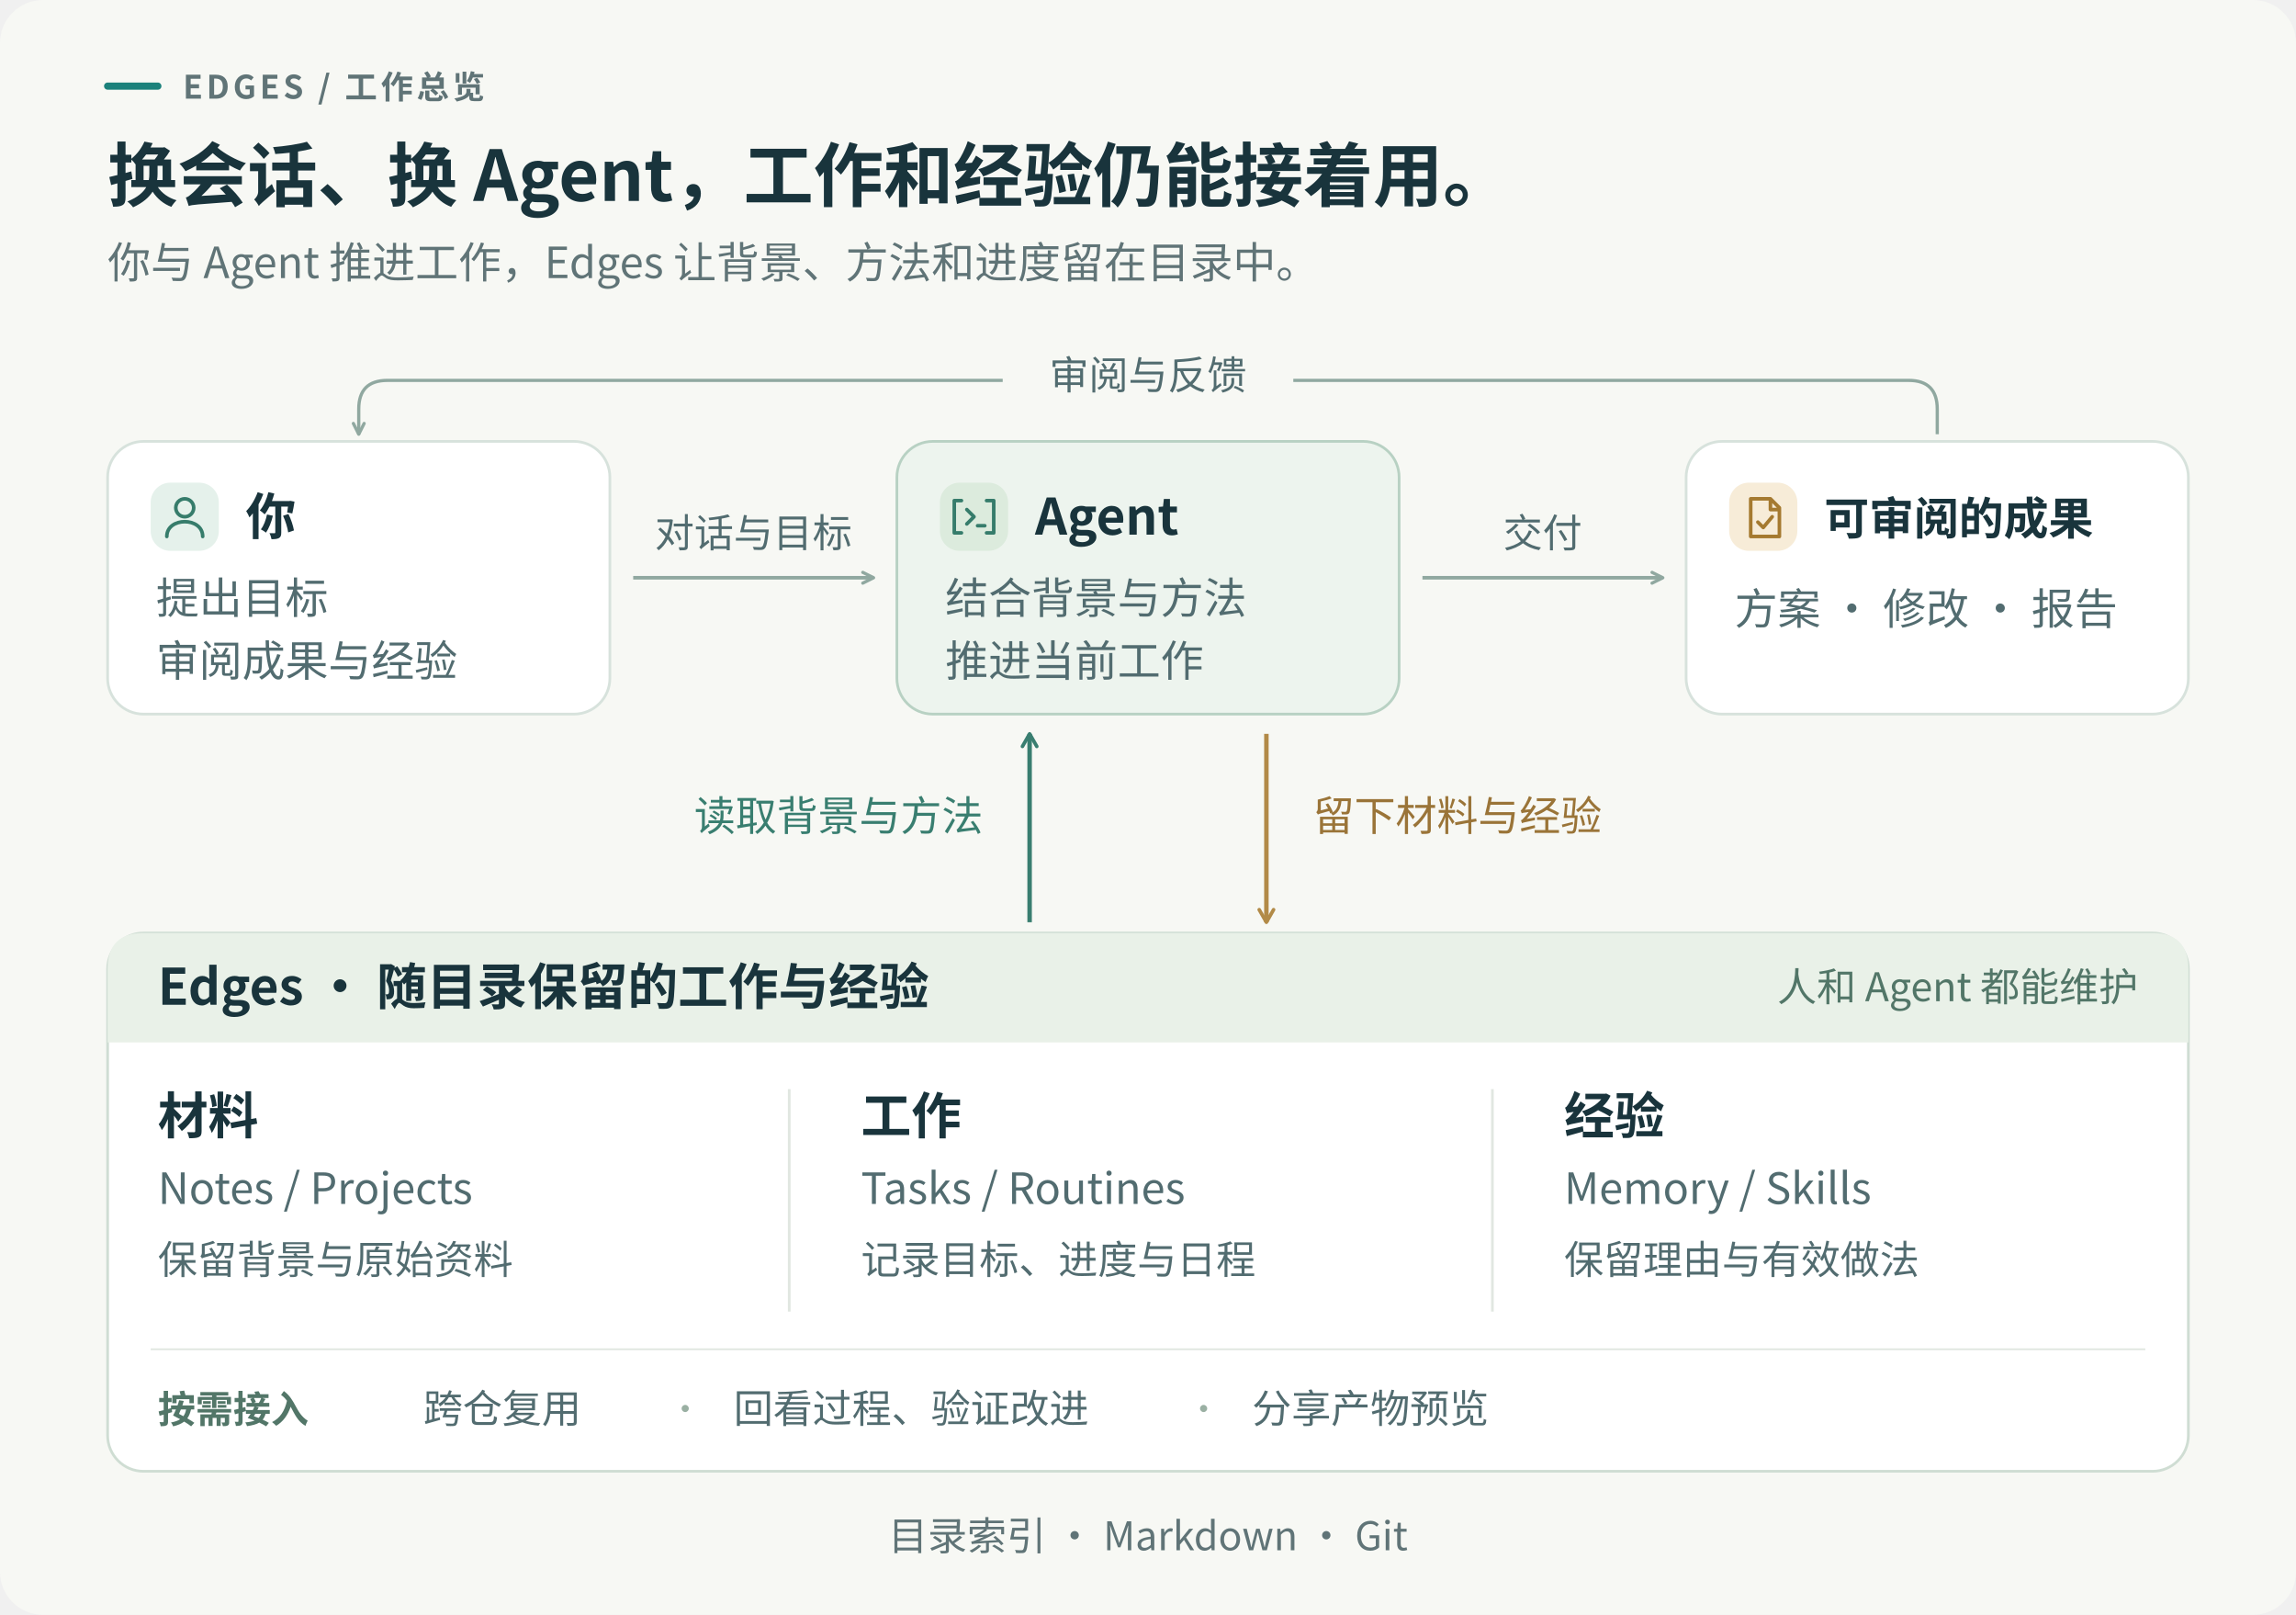
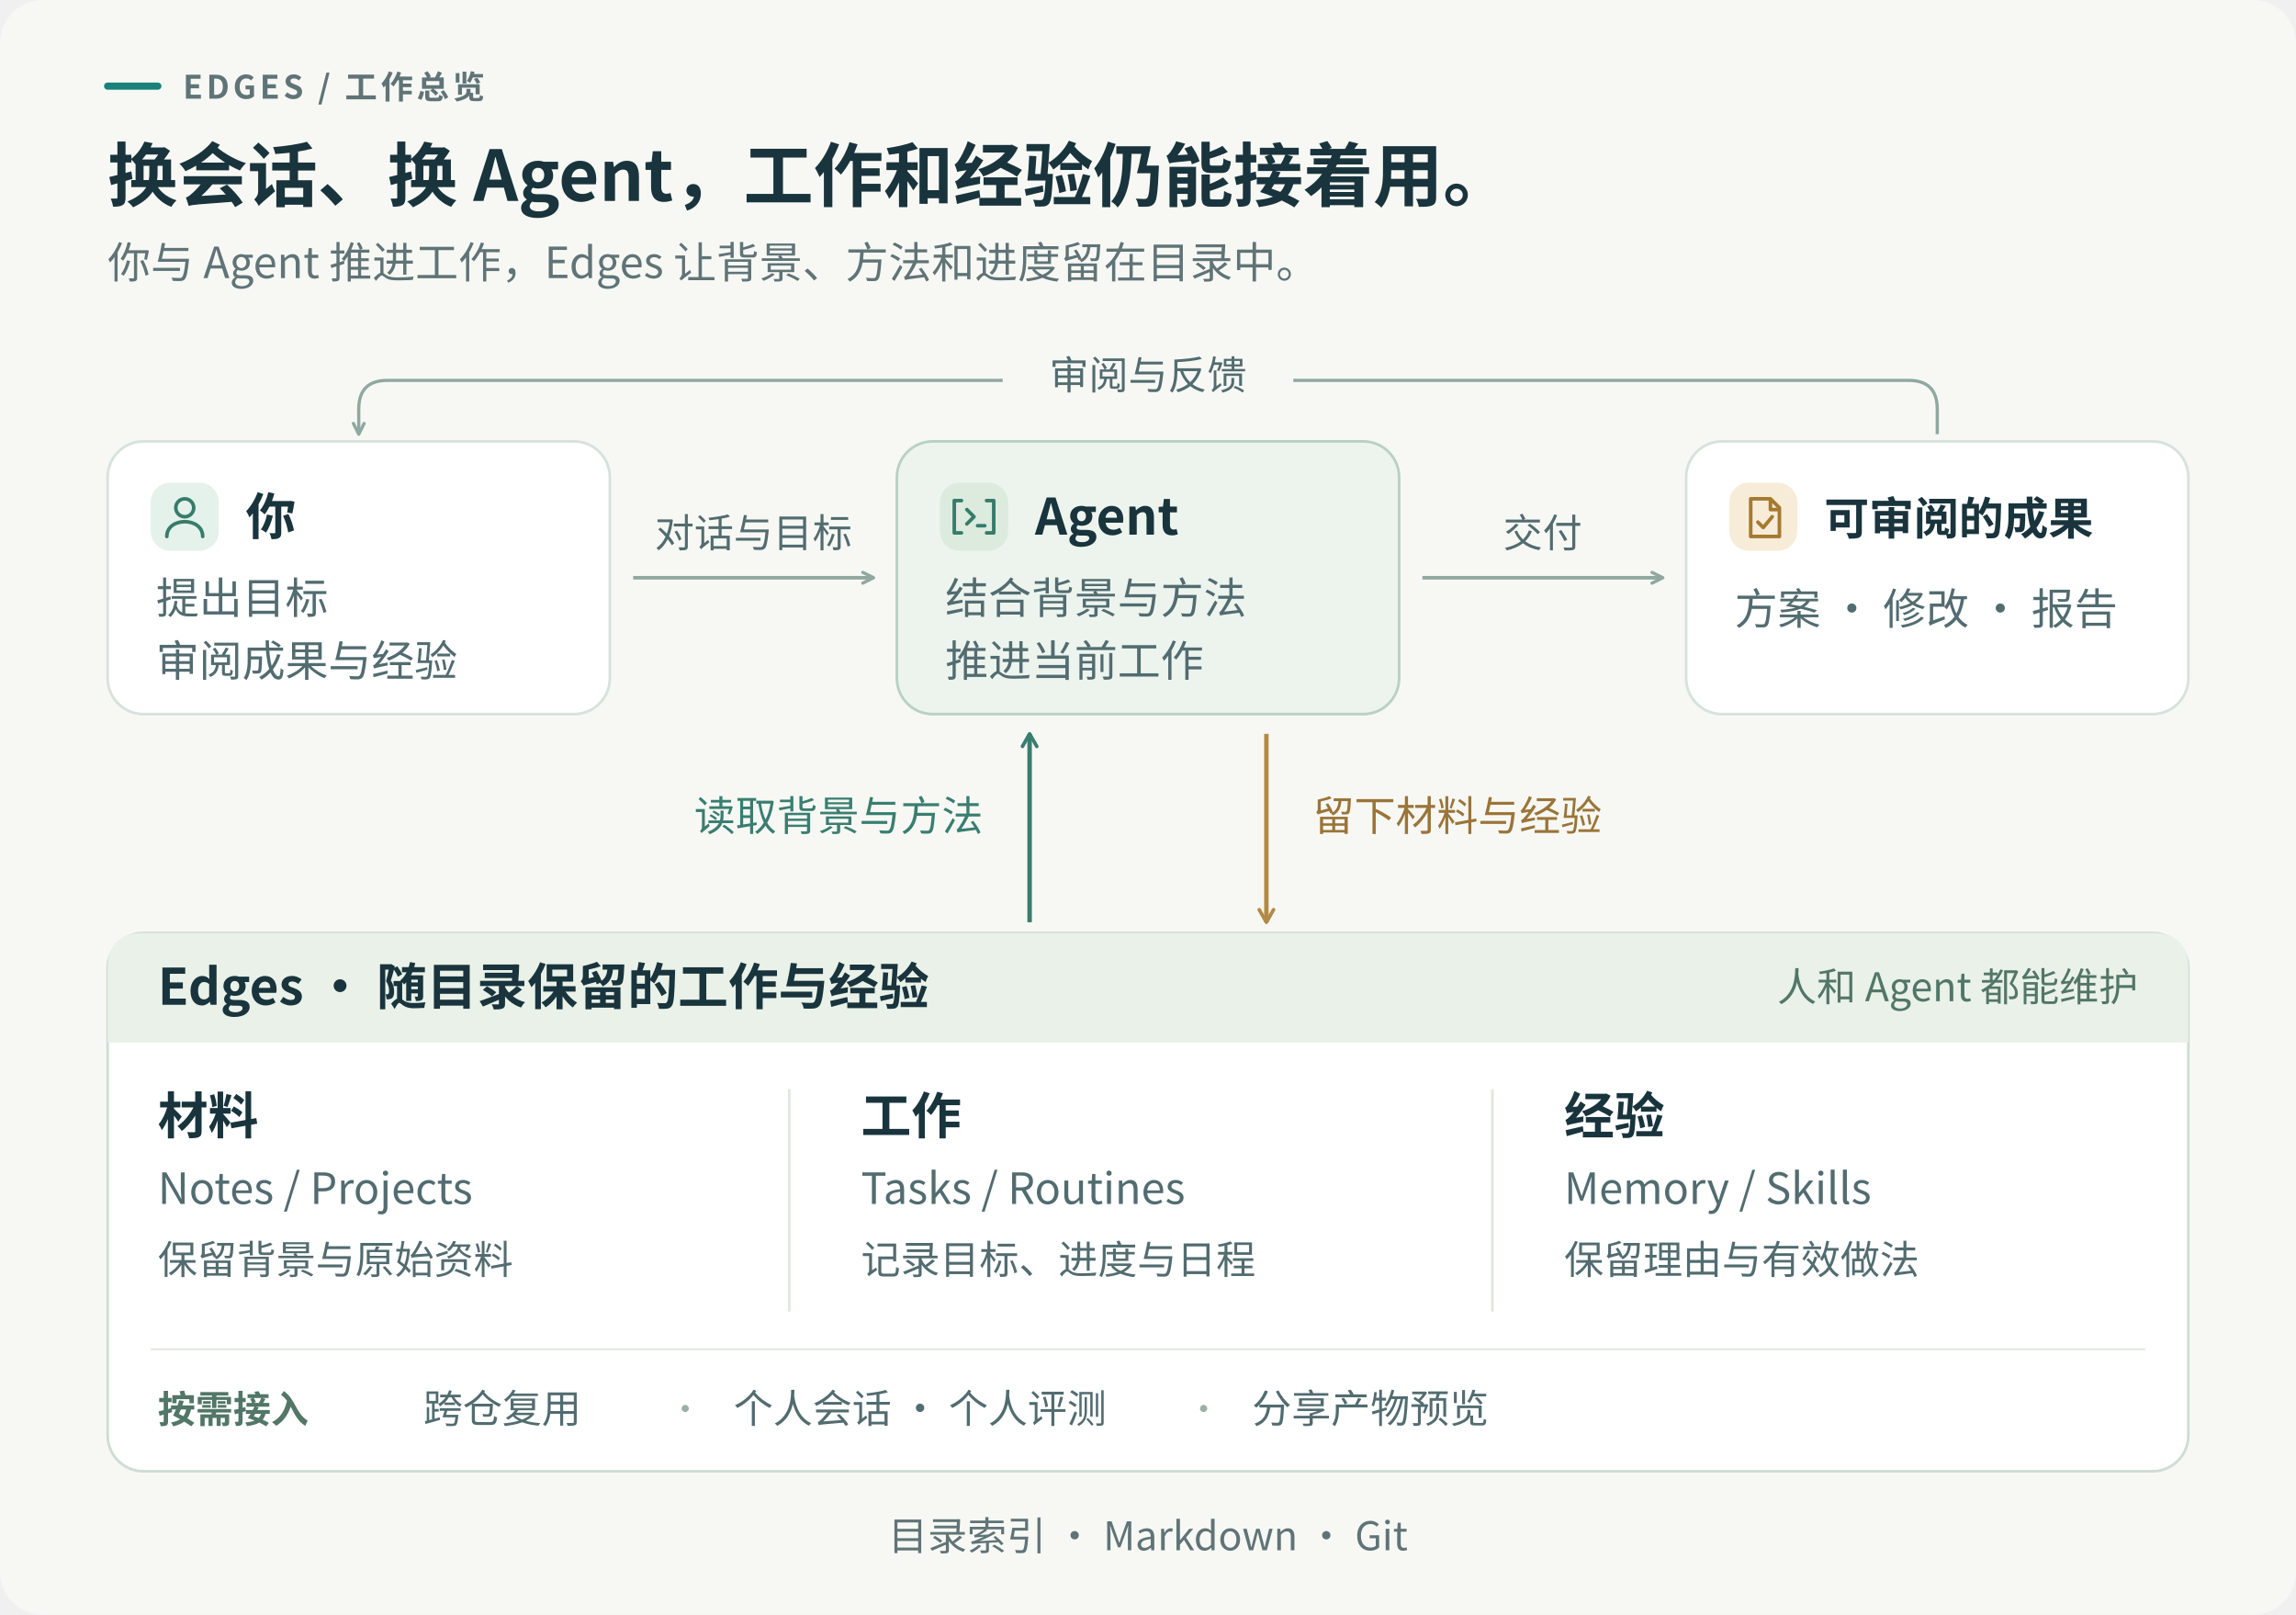
<svg xmlns="http://www.w3.org/2000/svg" width="1280" height="900" viewBox="0 0 1280 900" role="img" aria-labelledby="title description">
  <defs>
    <style>
      text { font-family: -apple-system, BlinkMacSystemFont, "Segoe UI", "PingFang SC", "Microsoft YaHei", "Noto Sans CJK SC", sans-serif; }
      .ink { fill: #19343c; }
      .muted { fill: #607477; }
      .heading { font-size: 28px; font-weight: 650; fill: #19343c; }
      .body { font-size: 24px; fill: #526c70; }
      .label { font-size: 22px; fill: #526c70; }
      .card { fill: #ffffff; stroke: #d7e2dc; stroke-width: 1.5; }
      .icon { fill: none; stroke: #367c6b; stroke-width: 2; stroke-linecap: round; stroke-linejoin: round; }
    </style>
    <marker id="arrow-neutral" markerWidth="9" markerHeight="9" refX="7" refY="4" orient="auto" markerUnits="userSpaceOnUse">
      <path d="m1 1 6 3-6 3" fill="none" stroke="#90a8a0" stroke-width="1.8" stroke-linecap="round" stroke-linejoin="round" />
    </marker>
    <marker id="arrow-teal" markerWidth="10" markerHeight="10" refX="8" refY="5" orient="auto" markerUnits="userSpaceOnUse">
      <path d="m1 1 7 4-7 4" fill="none" stroke="#397e70" stroke-width="2" stroke-linecap="round" stroke-linejoin="round" />
    </marker>
    <marker id="arrow-amber" markerWidth="10" markerHeight="10" refX="8" refY="5" orient="auto" markerUnits="userSpaceOnUse">
      <path d="m1 1 7 4-7 4" fill="none" stroke="#b28a47" stroke-width="2" stroke-linecap="round" stroke-linejoin="round" />
    </marker>
  </defs>
  <rect width="1280" height="900" rx="24" fill="#f7f8f4" />
  <path d="M60 48h28" stroke="#1b817b" stroke-width="4" stroke-linecap="round" />
  <text x="102" y="55" class="muted" font-size="18" font-weight="600" letter-spacing="2">EDGES / 工作总览</text>
  <text x="60" y="112" class="ink" font-size="39" font-weight="650">换会话、换 Agent，工作和经验仍能接着用。</text>
  <text x="60" y="155" class="muted" font-size="24">你与 Agent 推进工作，Edges 让背景、方法和进度留在目录中。</text>
  <path d="M1080 242v-14q0-16-16-16H216q-16 0-16 16v14" fill="none" stroke="#90a8a0" stroke-width="1.8" marker-end="url(#arrow-neutral)" />
  <rect x="559" y="196" width="162" height="30" rx="10" fill="#f7f8f4" />
  <text x="640" y="217" class="label" text-anchor="middle">审阅与反馈</text>
  <rect x="60" y="246" width="280" height="152" rx="20" class="card" />
  <rect x="84" y="269" width="38" height="38" rx="11" fill="#e5f1eb" />
  <g class="icon">
    <circle cx="103" cy="283" r="5" />
    <path d="M93 299c0-11 20-11 20 0" />
  </g>
  <text x="137" y="298" class="heading">你</text>
  <text x="87" y="342" class="body">提出目标</text>
  <text x="87" y="377" class="body">审阅成果与经验</text>
  <path d="M353 322h134" fill="none" stroke="#90a8a0" stroke-width="2" marker-end="url(#arrow-neutral)" />
  <text x="420" y="305" class="label" text-anchor="middle">对话与目标</text>
  <rect x="500" y="246" width="280" height="152" rx="20" fill="#edf4ee" stroke="#b8d1c3" stroke-width="1.5" />
  <rect x="524" y="269" width="38" height="38" rx="11" fill="#dcebdd" />
  <g class="icon">
    <path d="M536 279h-4v18h4M550 279h4v18h-4" />
    <path d="m539 284 4 4-4 4M545 293h4" />
  </g>
  <text x="577" y="298" class="heading">Agent</text>
  <text x="527" y="342" class="body">结合背景与方法</text>
  <text x="527" y="377" class="body">推进当前工作</text>
  <path d="M793 322h134" fill="none" stroke="#90a8a0" stroke-width="2" marker-end="url(#arrow-neutral)" />
  <text x="860" y="305" class="label" text-anchor="middle">交付</text>
  <rect x="940" y="246" width="280" height="152" rx="20" class="card" />
  <rect x="964" y="269" width="38" height="38" rx="11" fill="#f7ecd8" />
  <g fill="none" stroke="#a57a30" stroke-width="2" stroke-linecap="round" stroke-linejoin="round">
    <path d="M976 278h11l5 5v16h-16zM987 278v6h5" />
    <path d="m980 291 3 3 5-6" />
  </g>
  <text x="1017" y="298" class="ink" font-size="25" font-weight="650">可审阅的成果</text>
  <text x="967" y="348" class="body">方案 · 修改 · 报告</text>
  <path d="M574 514V409" fill="none" stroke="#397e70" stroke-width="2.5" marker-end="url(#arrow-teal)" />
  <text x="548" y="463" fill="#397e70" font-size="23" text-anchor="end">读取背景与方法</text>
  <path d="M706 409v105" fill="none" stroke="#b28a47" stroke-width="2.5" marker-end="url(#arrow-amber)" />
  <text x="732" y="463" fill="#9a7438" font-size="23">留下材料与经验</text>
  <rect x="60" y="520" width="1160" height="300" rx="20" fill="#ffffff" stroke="#cfddd3" stroke-width="1.5" />
  <path d="M80 520h1120q20 0 20 20v41H60v-41q0-20 20-20" fill="#e9f1e8" />
  <text x="88" y="560" class="ink" font-size="28" font-weight="650">Edges · 随目录保留的工作与经验</text>
  <text x="1192" y="558" fill="#527668" font-size="22" text-anchor="end">人和 Agent 都能维护</text>
  <path d="M440 607v124M832 607v124" stroke="#e1e7e1" stroke-width="1.5" />
  <text x="88" y="632" class="heading">材料</text>
  <text x="88" y="671" class="body">Notes / Projects</text>
  <text x="88" y="710" class="label">保留背景与原始资料</text>
  <text x="480" y="632" class="heading">工作</text>
  <text x="480" y="671" class="body">Tasks / Routines</text>
  <text x="480" y="710" class="label">记录目标、进度与日程</text>
  <text x="872" y="632" class="heading">经验</text>
  <text x="872" y="671" class="body">Memory / Skills</text>
  <text x="872" y="710" class="label">保留理由与有效做法</text>
  <path d="M84 752h1112" stroke="#e1e7e1" stroke-width="1" />
  <text x="88" y="793" fill="#527668" font-size="21" font-weight="600">按需接入</text>
  <text x="236" y="793" class="label">跨仓复用</text>
  <circle cx="382" cy="785" r="2" fill="#9ab0a3" />
-   <text x="409" y="793" class="label">回看过程、验证改进</text>
+   <text x="409" y="793" class="label">个人会话 · 个人评测</text>
  <circle cx="671" cy="785" r="2" fill="#9ab0a3" />
  <text x="698" y="793" class="label">分享产物预览</text>
  <text x="640" y="864" class="muted" font-size="22" text-anchor="middle">目录索引 · Markdown · Git</text>
</svg>
